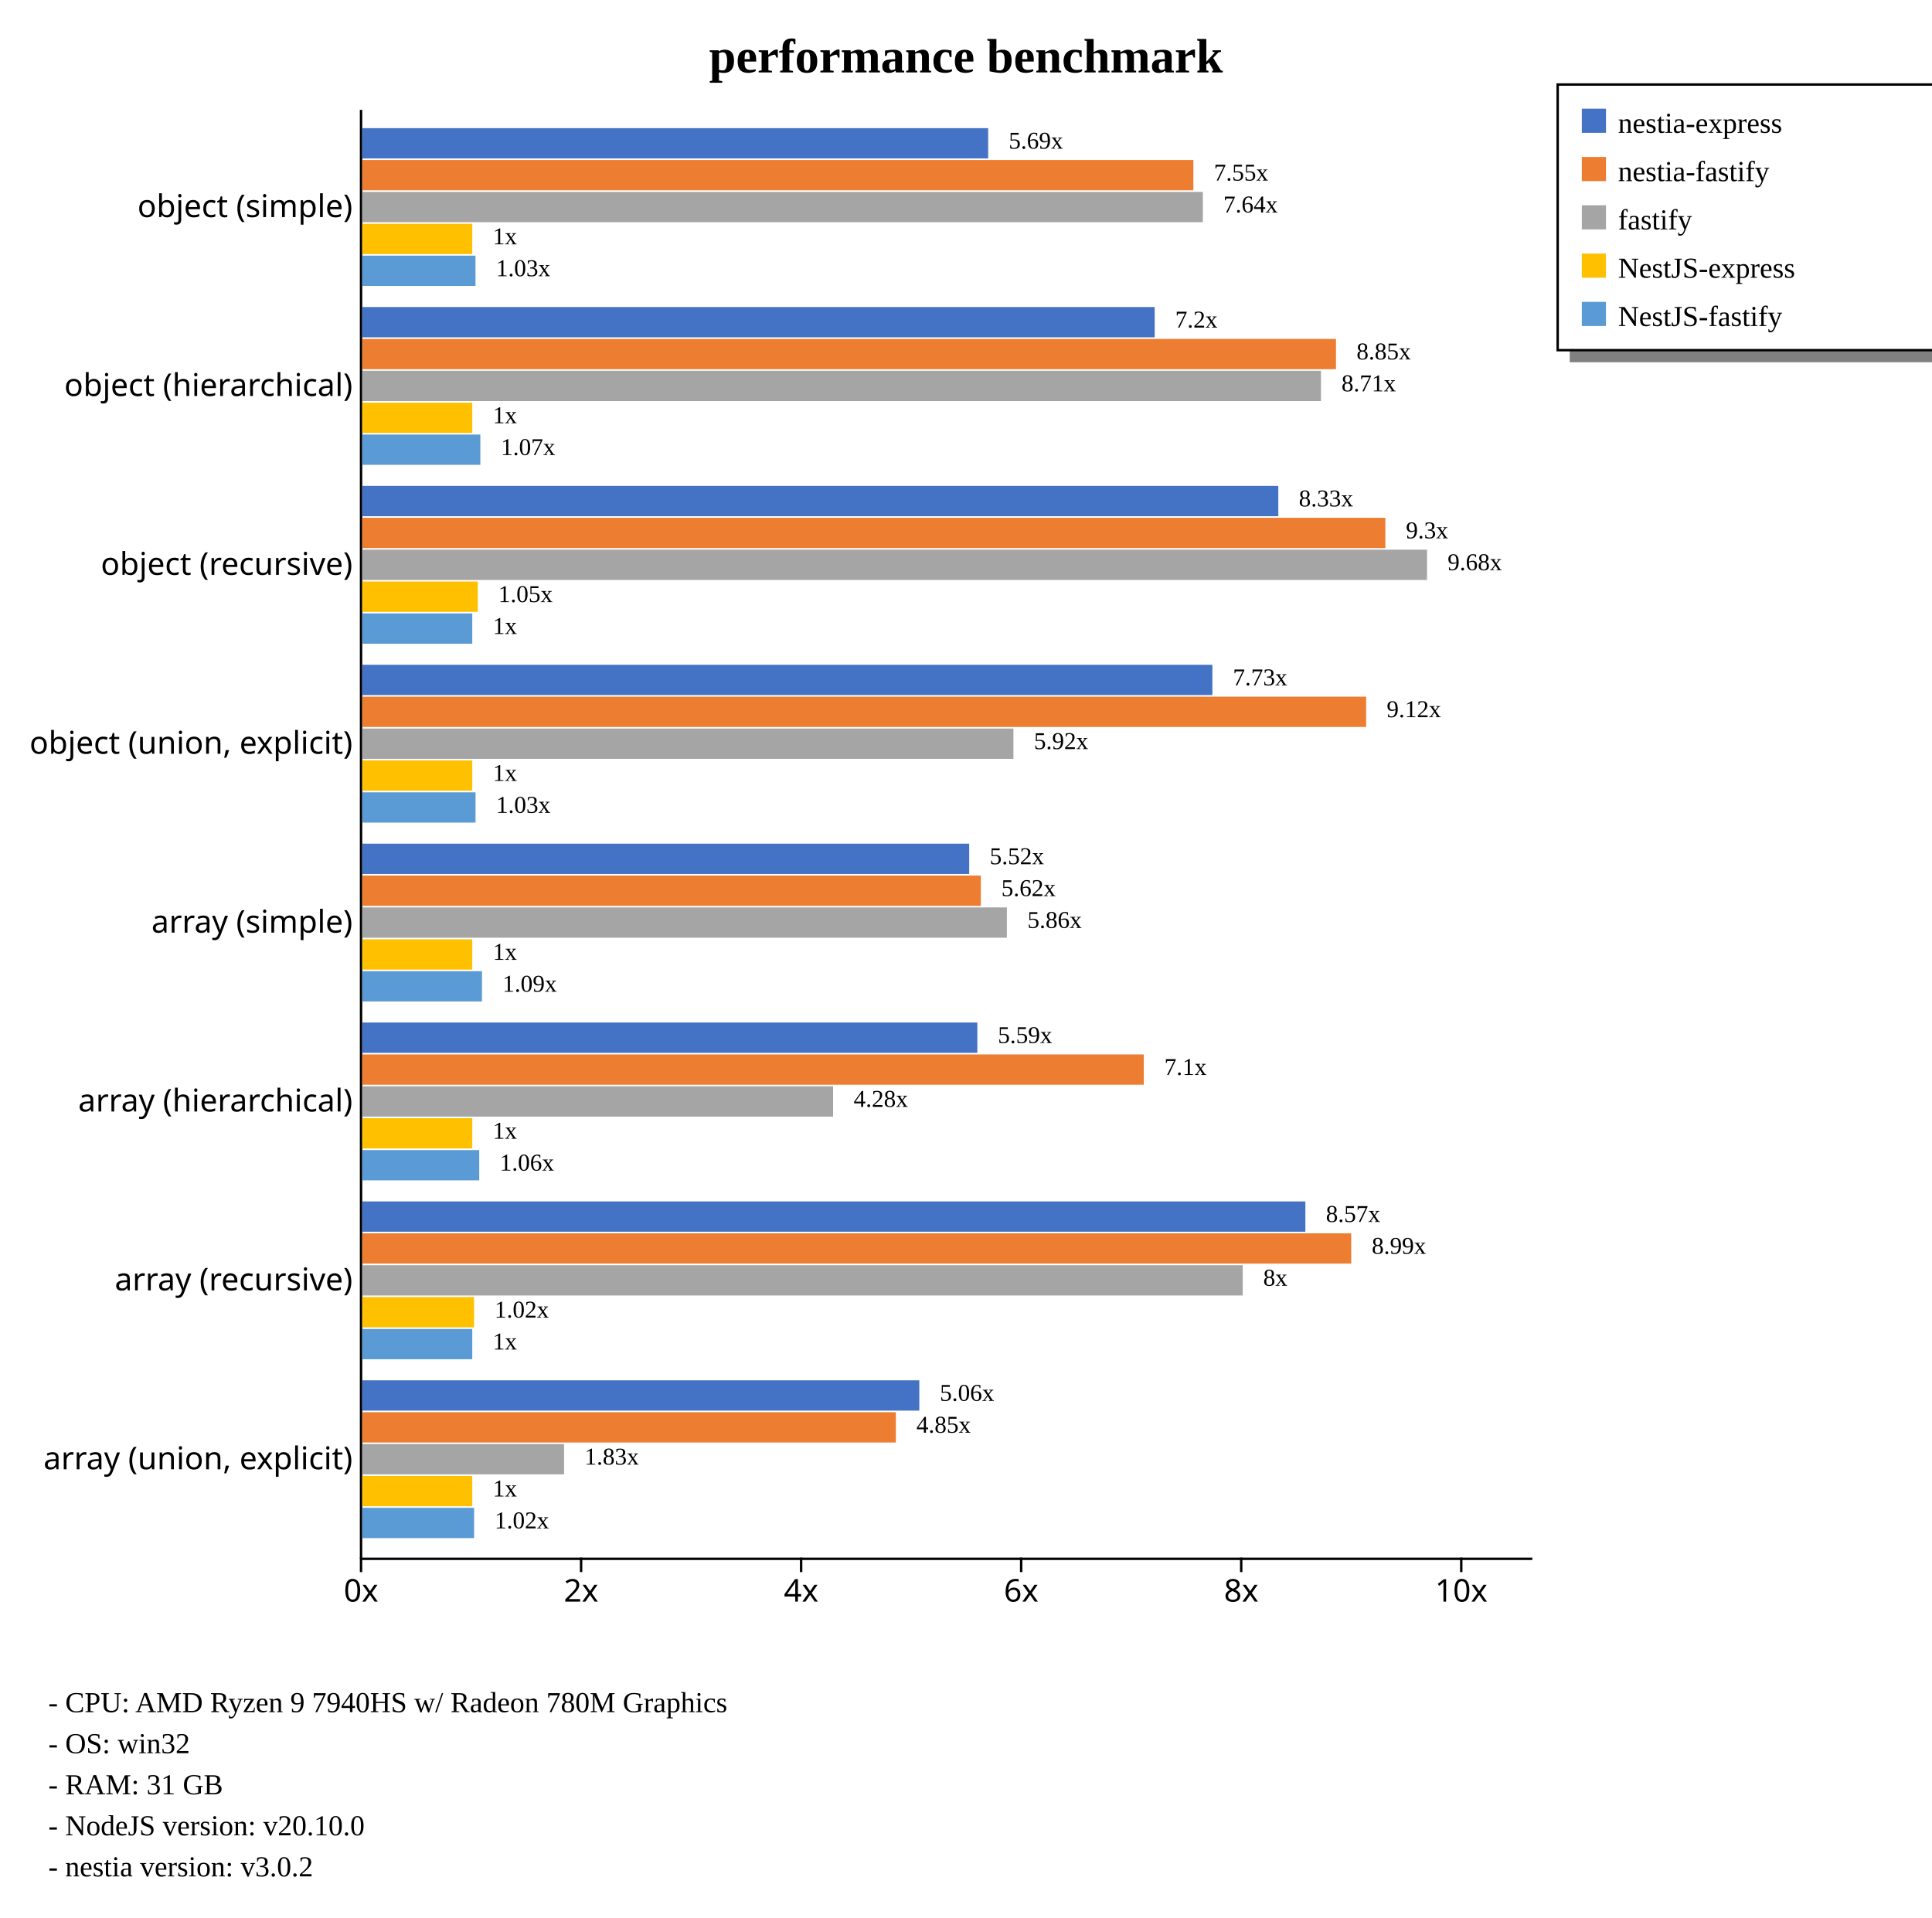
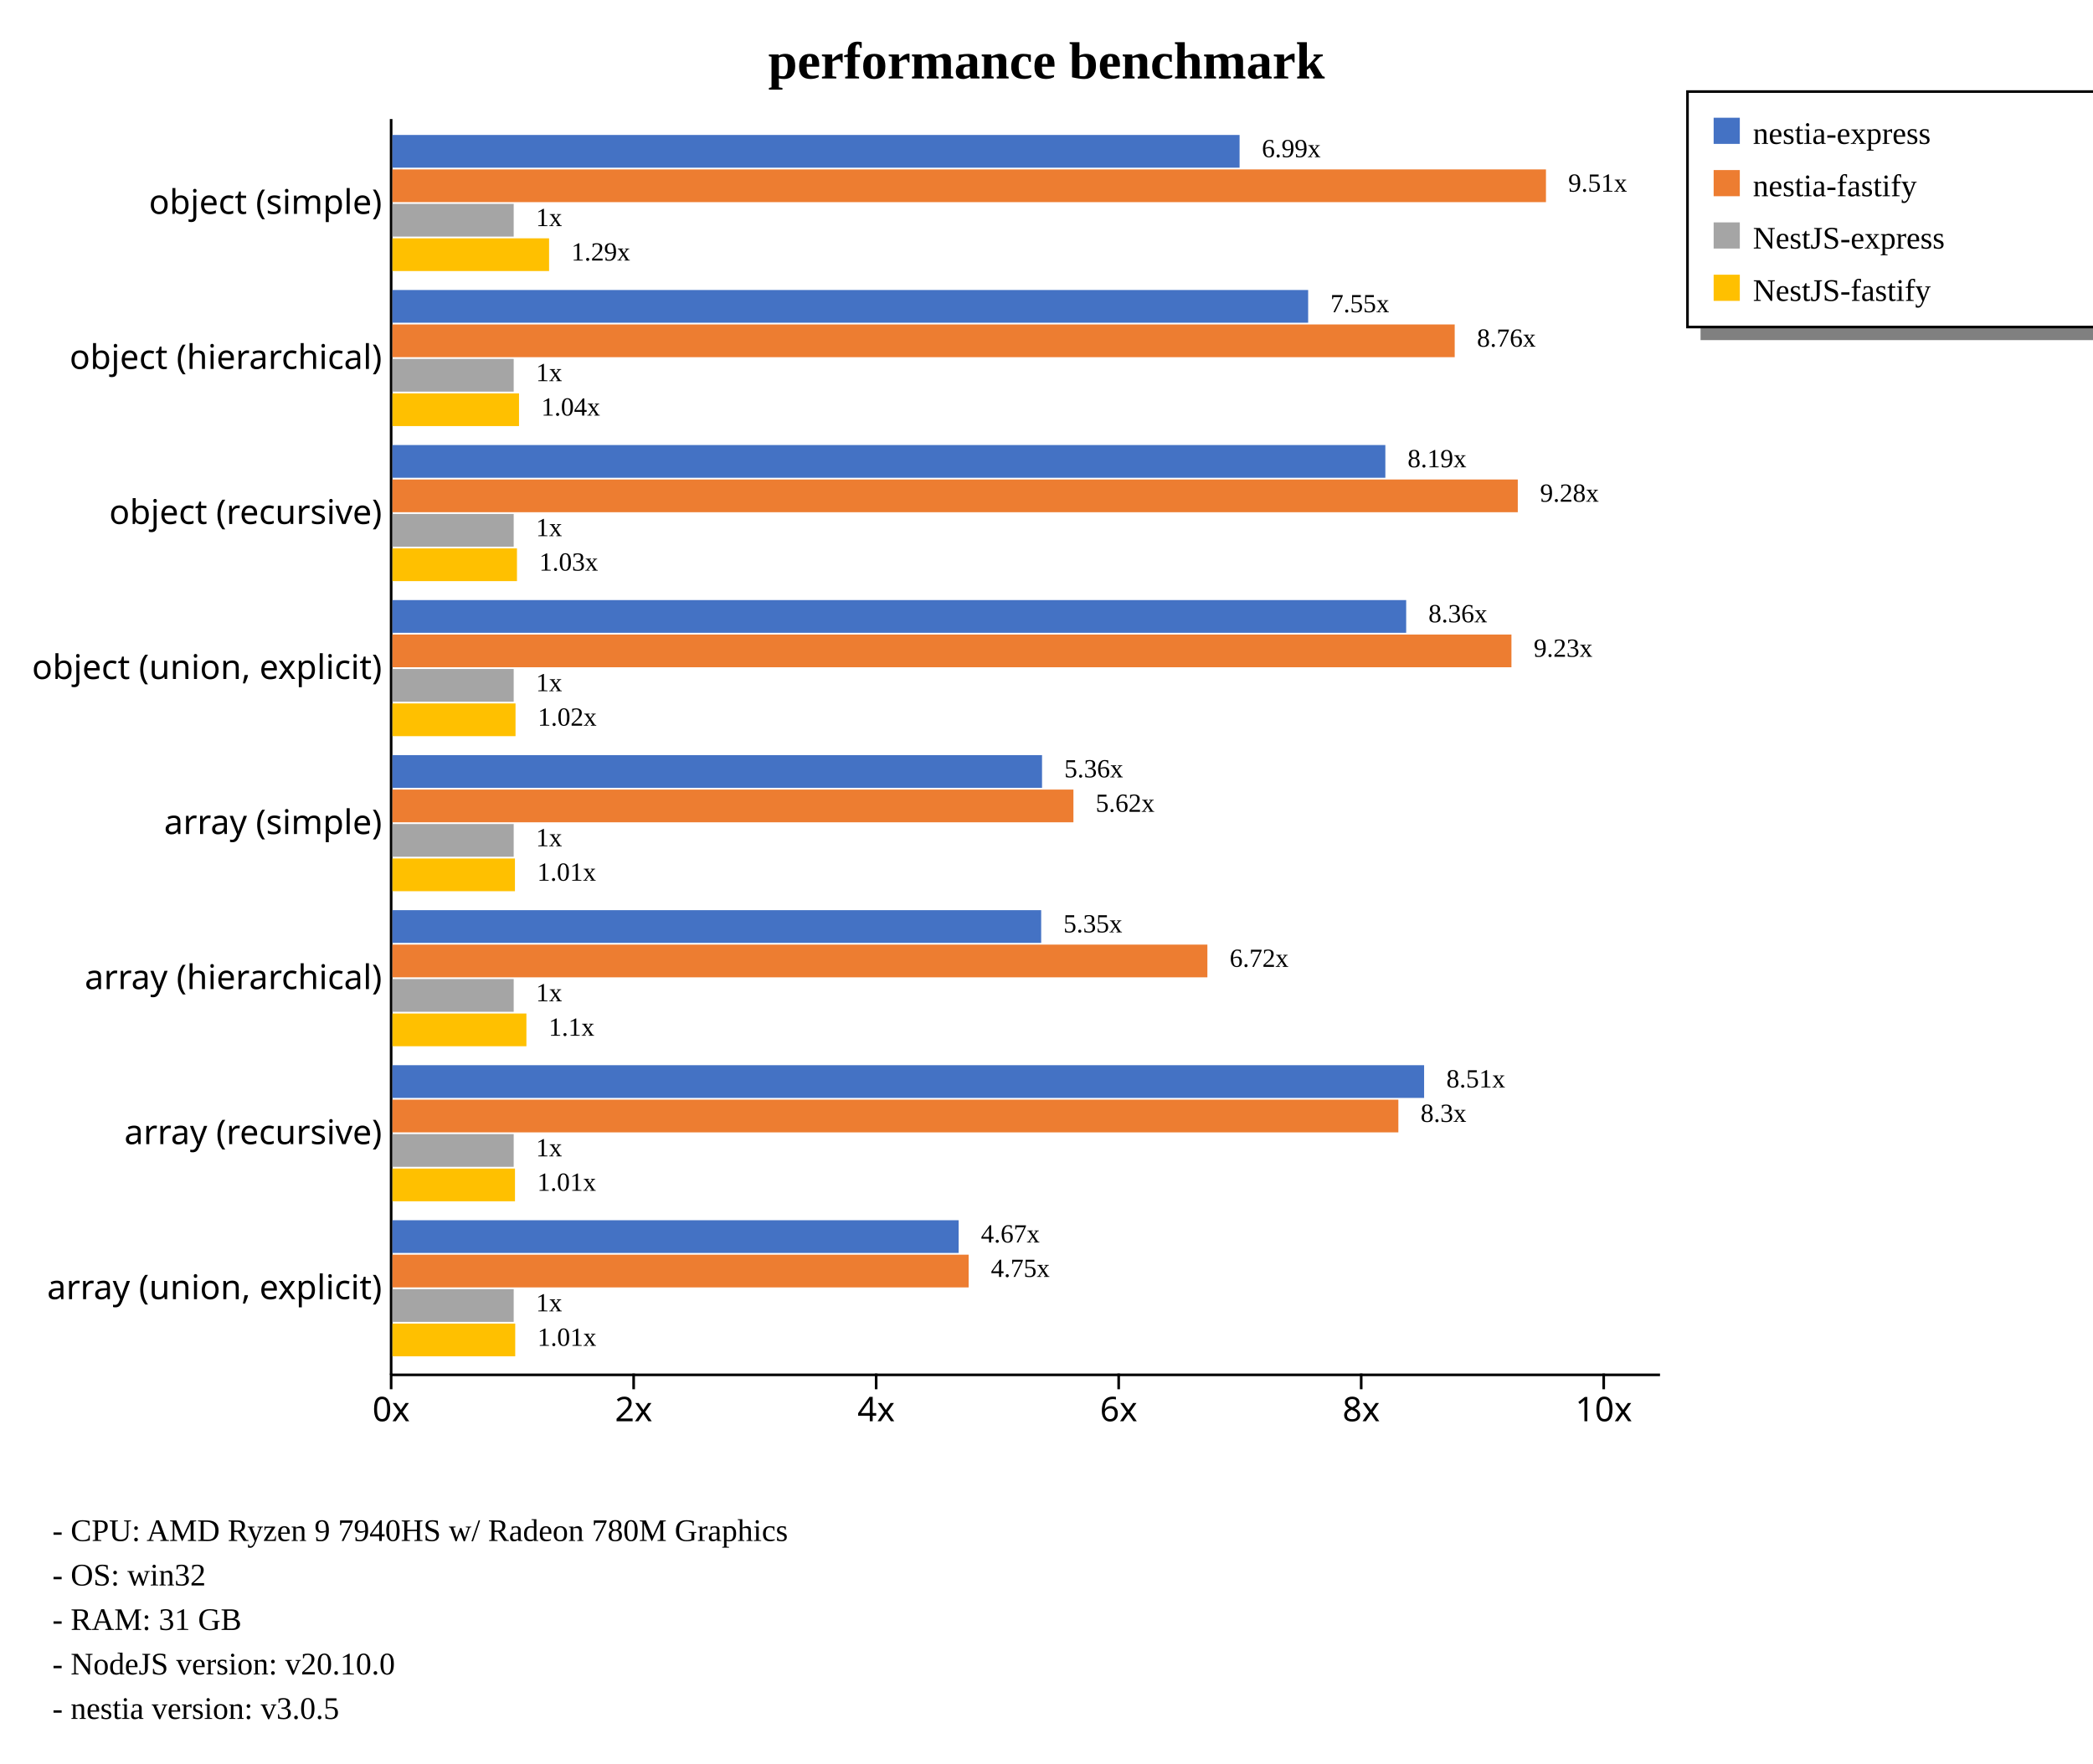
- <svg xmlns="http://www.w3.org/2000/svg" width="800" height="794" style="background-color: white;">
+ <svg xmlns="http://www.w3.org/2000/svg" width="800" height="674" style="background-color: white;">
  <g class="y axis" transform="translate(149,45)" fill="none" font-size="10" font-family="sans-serif" text-anchor="end" style="font-size: 13px;">
-     <path class="domain" stroke="currentColor" d="M0.5,0.5V600.5" />
-     <g class="tick" opacity="1" transform="translate(0,40.74074)" style="font-size: 13px;">
+     <path class="domain" stroke="currentColor" d="M0.5,0.5V480.5" />
+     <g class="tick" opacity="1" transform="translate(0,32.59259)" style="font-size: 13px;">
      <line stroke="currentColor" x2="0" />
      <text fill="currentColor" x="-3" dy="0.32em">object (simple)    </text>
    </g>
-     <g class="tick" opacity="1" transform="translate(0,114.8148)" style="font-size: 13px;">
+     <g class="tick" opacity="1" transform="translate(0,91.85185)" style="font-size: 13px;">
      <line stroke="currentColor" x2="0" />
      <text fill="currentColor" x="-3" dy="0.32em">object (hierarchical)    </text>
    </g>
-     <g class="tick" opacity="1" transform="translate(0,188.8889)" style="font-size: 13px;">
+     <g class="tick" opacity="1" transform="translate(0,151.1111)" style="font-size: 13px;">
      <line stroke="currentColor" x2="0" />
      <text fill="currentColor" x="-3" dy="0.32em">object (recursive)    </text>
    </g>
-     <g class="tick" opacity="1" transform="translate(0,262.963)" style="font-size: 13px;">
+     <g class="tick" opacity="1" transform="translate(0,210.3704)" style="font-size: 13px;">
      <line stroke="currentColor" x2="0" />
      <text fill="currentColor" x="-3" dy="0.32em">object (union, explicit)    </text>
    </g>
-     <g class="tick" opacity="1" transform="translate(0,337.037)" style="font-size: 13px;">
+     <g class="tick" opacity="1" transform="translate(0,269.6296)" style="font-size: 13px;">
      <line stroke="currentColor" x2="0" />
      <text fill="currentColor" x="-3" dy="0.32em">array (simple)    </text>
    </g>
-     <g class="tick" opacity="1" transform="translate(0,411.1111)" style="font-size: 13px;">
+     <g class="tick" opacity="1" transform="translate(0,328.8889)" style="font-size: 13px;">
      <line stroke="currentColor" x2="0" />
      <text fill="currentColor" x="-3" dy="0.32em">array (hierarchical)    </text>
    </g>
-     <g class="tick" opacity="1" transform="translate(0,485.1852)" style="font-size: 13px;">
+     <g class="tick" opacity="1" transform="translate(0,388.1481)" style="font-size: 13px;">
      <line stroke="currentColor" x2="0" />
      <text fill="currentColor" x="-3" dy="0.32em">array (recursive)    </text>
    </g>
-     <g class="tick" opacity="1" transform="translate(0,559.2593)" style="font-size: 13px;">
+     <g class="tick" opacity="1" transform="translate(0,447.4074)" style="font-size: 13px;">
      <line stroke="currentColor" x2="0" />
      <text fill="currentColor" x="-3" dy="0.32em">array (union, explicit)    </text>
    </g>
  </g>
-   <g class="x axis" transform="translate(149,645)" fill="none" font-size="10" font-family="sans-serif" text-anchor="middle" style="font-size: 13px;">
+   <g class="x axis" transform="translate(149,525)" fill="none" font-size="10" font-family="sans-serif" text-anchor="middle" style="font-size: 13px;">
    <path class="domain" stroke="currentColor" d="M0.5,0.5H485.5" />
    <g class="tick" opacity="1" transform="translate(0.5,0)" style="font-size: 13px;">
      <line stroke="currentColor" y2="6" />
      <text fill="currentColor" y="9" dy="0.71em">0x</text>
    </g>
-     <g class="tick" opacity="1" transform="translate(91.61476,0)" style="font-size: 13px;">
+     <g class="tick" opacity="1" transform="translate(93.19639,0)" style="font-size: 13px;">
      <line stroke="currentColor" y2="6" />
      <text fill="currentColor" y="9" dy="0.71em">2x</text>
    </g>
-     <g class="tick" opacity="1" transform="translate(182.7295,0)" style="font-size: 13px;">
+     <g class="tick" opacity="1" transform="translate(185.8928,0)" style="font-size: 13px;">
      <line stroke="currentColor" y2="6" />
      <text fill="currentColor" y="9" dy="0.71em">4x</text>
    </g>
-     <g class="tick" opacity="1" transform="translate(273.8443,0)" style="font-size: 13px;">
+     <g class="tick" opacity="1" transform="translate(278.5892,0)" style="font-size: 13px;">
      <line stroke="currentColor" y2="6" />
      <text fill="currentColor" y="9" dy="0.71em">6x</text>
    </g>
-     <g class="tick" opacity="1" transform="translate(364.959,0)" style="font-size: 13px;">
+     <g class="tick" opacity="1" transform="translate(371.2856,0)" style="font-size: 13px;">
      <line stroke="currentColor" y2="6" />
      <text fill="currentColor" y="9" dy="0.71em">8x</text>
    </g>
-     <g class="tick" opacity="1" transform="translate(456.0738,0)" style="font-size: 13px;">
+     <g class="tick" opacity="1" transform="translate(463.982,0)" style="font-size: 13px;">
      <line stroke="currentColor" y2="6" />
      <text fill="currentColor" y="9" dy="0.71em">10x</text>
    </g>
  </g>
  <text transform="translate(400, 30)" style="text-anchor: middle; font-size: 20px; font-weight: bold;">performance benchmark</text>
-   <rect x="650" y="145" width="230" height="5" fill="gray" />
-   <rect x="645" y="35" width="230" height="110" fill="none" stroke="black" />
+   <rect x="650" y="125" width="230" height="5" fill="gray" />
+   <rect x="645" y="35" width="230" height="90" fill="none" stroke="black" />
  <rect x="655" y="45" width="10" height="10" style="fill: #4472c4;" />
  <text x="670" y="55" style="font-size: 12px;">nestia-express</text>
  <rect x="655" y="65" width="10" height="10" style="fill: #ed7d31;" />
  <text x="670" y="75" style="font-size: 12px;">nestia-fastify</text>
  <rect x="655" y="85" width="10" height="10" style="fill: #a5a5a5;" />
-   <text x="670" y="95" style="font-size: 12px;">fastify</text>
+   <text x="670" y="95" style="font-size: 12px;">NestJS-express</text>
  <rect x="655" y="105" width="10" height="10" style="fill: #ffc000;" />
-   <text x="670" y="115" style="font-size: 12px;">NestJS-express</text>
-   <rect x="655" y="125" width="10" height="10" style="fill: #5b9bd5;" />
-   <text x="670" y="135" style="font-size: 12px;">NestJS-fastify</text>
-   <text x="20" y="709" style="font-size: 12px;">  - CPU: AMD Ryzen 9 7940HS w/ Radeon 780M Graphics</text>
-   <text x="20" y="726" style="font-size: 12px;">  - OS: win32</text>
-   <text x="20" y="743" style="font-size: 12px;">  - RAM: 31 GB</text>
-   <text x="20" y="760" style="font-size: 12px;">  - NodeJS version: v20.10.0</text>
-   <text x="20" y="777" style="font-size: 12px;">  - nestia version: v3.0.2</text>
+   <text x="670" y="115" style="font-size: 12px;">NestJS-fastify</text>
+   <text x="20" y="589" style="font-size: 12px;">  - CPU: AMD Ryzen 9 7940HS w/ Radeon 780M Graphics</text>
+   <text x="20" y="606" style="font-size: 12px;">  - OS: win32</text>
+   <text x="20" y="623" style="font-size: 12px;">  - RAM: 31 GB</text>
+   <text x="20" y="640" style="font-size: 12px;">  - NodeJS version: v20.10.0</text>
+   <text x="20" y="657" style="font-size: 12px;">  - nestia version: v3.0.5</text>
  <g style="font-size: 13px;">
    <g style="font-size: 13px;">
-       <rect x="150" y="53.067" width="259.182" height="12.541" fill="#4472c4" />
-       <rect x="150" y="66.269" width="344.153" height="12.541" fill="#ed7d31" />
-       <rect x="150" y="79.47" width="348.072" height="12.541" fill="#a5a5a5" />
-       <rect x="150" y="92.671" width="45.557" height="12.541" fill="#ffc000" />
-       <rect x="150" y="105.873" width="46.891" height="12.541" fill="#5b9bd5" />
-       <text class="label" x="417.682" y="61.567" font-size="10px">5.69x</text>
-       <text class="label" x="502.653" y="74.769" font-size="10px">7.55x</text>
-       <text class="label" x="506.572" y="87.97" font-size="10px">7.64x</text>
-       <text class="label" x="204.057" y="101.171" font-size="10px">1x</text>
-       <text class="label" x="205.391" y="114.373" font-size="10px">1.03x</text>
-       <text class="label" x="414.182" y="63.067" font-size="8px" />
-       <text class="label" x="499.153" y="76.269" font-size="8px" />
-       <text class="label" x="503.072" y="89.47" font-size="8px" />
-       <text class="label" x="200.557" y="102.671" font-size="8px" />
-       <text class="label" x="201.891" y="115.873" font-size="8px" />
+       <rect x="150" y="51.584" width="323.799" height="12.51" fill="#4472c4" />
+       <rect x="150" y="64.753" width="440.909" height="12.51" fill="#ed7d31" />
+       <rect x="150" y="77.922" width="46.348" height="12.51" fill="#a5a5a5" />
+       <rect x="150" y="91.091" width="59.872" height="12.51" fill="#ffc000" />
+       <text class="label" x="482.299" y="60.084" font-size="10px">6.99x</text>
+       <text class="label" x="599.409" y="73.253" font-size="10px">9.51x</text>
+       <text class="label" x="204.848" y="86.422" font-size="10px">1x</text>
+       <text class="label" x="218.372" y="99.591" font-size="10px">1.29x</text>
+       <text class="label" x="478.799" y="61.584" font-size="8px" />
+       <text class="label" x="595.909" y="74.753" font-size="8px" />
+       <text class="label" x="201.348" y="87.922" font-size="8px" />
+       <text class="label" x="214.872" y="101.091" font-size="8px" />
    </g>
    <g style="font-size: 13px;">
-       <rect x="150" y="127.142" width="328.127" height="12.541" fill="#4472c4" />
-       <rect x="150" y="140.343" width="403.208" height="12.541" fill="#ed7d31" />
-       <rect x="150" y="153.544" width="396.978" height="12.541" fill="#a5a5a5" />
-       <rect x="150" y="166.746" width="45.557" height="12.541" fill="#ffc000" />
-       <rect x="150" y="179.947" width="48.9" height="12.541" fill="#5b9bd5" />
-       <text class="label" x="486.627" y="135.642" font-size="10px">7.2x</text>
-       <text class="label" x="561.708" y="148.843" font-size="10px">8.85x</text>
-       <text class="label" x="555.478" y="162.044" font-size="10px">8.71x</text>
-       <text class="label" x="204.057" y="175.246" font-size="10px">1x</text>
-       <text class="label" x="207.4" y="188.447" font-size="10px">1.07x</text>
-       <text class="label" x="483.127" y="137.142" font-size="8px" />
-       <text class="label" x="558.208" y="150.343" font-size="8px" />
-       <text class="label" x="551.978" y="163.544" font-size="8px" />
-       <text class="label" x="200.557" y="176.746" font-size="8px" />
-       <text class="label" x="203.9" y="189.947" font-size="8px" />
+       <rect x="150" y="110.844" width="350.011" height="12.51" fill="#4472c4" />
+       <rect x="150" y="124.012" width="406.027" height="12.51" fill="#ed7d31" />
+       <rect x="150" y="137.181" width="46.348" height="12.51" fill="#a5a5a5" />
+       <rect x="150" y="150.35" width="48.383" height="12.51" fill="#ffc000" />
+       <text class="label" x="508.511" y="119.344" font-size="10px">7.55x</text>
+       <text class="label" x="564.527" y="132.512" font-size="10px">8.76x</text>
+       <text class="label" x="204.848" y="145.681" font-size="10px">1x</text>
+       <text class="label" x="206.883" y="158.85" font-size="10px">1.04x</text>
+       <text class="label" x="505.011" y="120.844" font-size="8px" />
+       <text class="label" x="561.027" y="134.012" font-size="8px" />
+       <text class="label" x="201.348" y="147.181" font-size="8px" />
+       <text class="label" x="203.383" y="160.35" font-size="8px" />
    </g>
    <g style="font-size: 13px;">
-       <rect x="150" y="201.216" width="379.326" height="12.541" fill="#4472c4" />
-       <rect x="150" y="214.417" width="423.645" height="12.541" fill="#ed7d31" />
-       <rect x="150" y="227.618" width="440.909" height="12.541" fill="#a5a5a5" />
-       <rect x="150" y="240.82" width="47.834" height="12.541" fill="#ffc000" />
-       <rect x="150" y="254.021" width="45.557" height="12.541" fill="#5b9bd5" />
-       <text class="label" x="537.826" y="209.716" font-size="10px">8.33x</text>
-       <text class="label" x="582.145" y="222.917" font-size="10px">9.3x</text>
-       <text class="label" x="599.409" y="236.118" font-size="10px">9.68x</text>
-       <text class="label" x="206.334" y="249.32" font-size="10px">1.05x</text>
-       <text class="label" x="204.057" y="262.521" font-size="10px">1x</text>
-       <text class="label" x="534.326" y="211.216" font-size="8px" />
-       <text class="label" x="578.645" y="224.417" font-size="8px" />
-       <text class="label" x="595.909" y="237.618" font-size="8px" />
-       <text class="label" x="202.834" y="250.82" font-size="8px" />
-       <text class="label" x="200.557" y="264.021" font-size="8px" />
+       <rect x="150" y="170.103" width="379.516" height="12.51" fill="#4472c4" />
+       <rect x="150" y="183.272" width="430.136" height="12.51" fill="#ed7d31" />
+       <rect x="150" y="196.44" width="46.348" height="12.51" fill="#a5a5a5" />
+       <rect x="150" y="209.609" width="47.598" height="12.51" fill="#ffc000" />
+       <text class="label" x="538.016" y="178.603" font-size="10px">8.19x</text>
+       <text class="label" x="588.636" y="191.772" font-size="10px">9.28x</text>
+       <text class="label" x="204.848" y="204.94" font-size="10px">1x</text>
+       <text class="label" x="206.098" y="218.109" font-size="10px">1.03x</text>
+       <text class="label" x="534.516" y="180.103" font-size="8px" />
+       <text class="label" x="585.136" y="193.272" font-size="8px" />
+       <text class="label" x="201.348" y="206.44" font-size="8px" />
+       <text class="label" x="202.598" y="219.609" font-size="8px" />
    </g>
    <g style="font-size: 13px;">
-       <rect x="150" y="275.29" width="352.021" height="12.541" fill="#4472c4" />
-       <rect x="150" y="288.491" width="415.688" height="12.541" fill="#ed7d31" />
-       <rect x="150" y="301.692" width="269.636" height="12.541" fill="#a5a5a5" />
-       <rect x="150" y="314.894" width="45.557" height="12.541" fill="#ffc000" />
-       <rect x="150" y="328.095" width="46.915" height="12.541" fill="#5b9bd5" />
-       <text class="label" x="510.521" y="283.79" font-size="10px">7.73x</text>
-       <text class="label" x="574.188" y="296.991" font-size="10px">9.12x</text>
-       <text class="label" x="428.136" y="310.192" font-size="10px">5.92x</text>
-       <text class="label" x="204.057" y="323.394" font-size="10px">1x</text>
-       <text class="label" x="205.415" y="336.595" font-size="10px">1.03x</text>
-       <text class="label" x="507.021" y="285.29" font-size="8px" />
-       <text class="label" x="570.688" y="298.491" font-size="8px" />
-       <text class="label" x="424.636" y="311.692" font-size="8px" />
-       <text class="label" x="200.557" y="324.894" font-size="8px" />
-       <text class="label" x="201.915" y="338.095" font-size="8px" />
+       <rect x="150" y="229.362" width="387.48" height="12.51" fill="#4472c4" />
+       <rect x="150" y="242.531" width="427.715" height="12.51" fill="#ed7d31" />
+       <rect x="150" y="255.7" width="46.348" height="12.51" fill="#a5a5a5" />
+       <rect x="150" y="268.868" width="47.047" height="12.51" fill="#ffc000" />
+       <text class="label" x="545.98" y="237.862" font-size="10px">8.36x</text>
+       <text class="label" x="586.215" y="251.031" font-size="10px">9.23x</text>
+       <text class="label" x="204.848" y="264.2" font-size="10px">1x</text>
+       <text class="label" x="205.547" y="277.368" font-size="10px">1.02x</text>
+       <text class="label" x="542.48" y="239.362" font-size="8px" />
+       <text class="label" x="582.715" y="252.531" font-size="8px" />
+       <text class="label" x="201.348" y="265.7" font-size="8px" />
+       <text class="label" x="202.047" y="278.868" font-size="8px" />
    </g>
    <g style="font-size: 13px;">
-       <rect x="150" y="349.364" width="251.321" height="12.541" fill="#4472c4" />
-       <rect x="150" y="362.565" width="256.137" height="12.541" fill="#ed7d31" />
-       <rect x="150" y="375.766" width="266.931" height="12.541" fill="#a5a5a5" />
-       <rect x="150" y="388.968" width="45.557" height="12.541" fill="#ffc000" />
-       <rect x="150" y="402.169" width="49.575" height="12.541" fill="#5b9bd5" />
-       <text class="label" x="409.821" y="357.864" font-size="10px">5.52x</text>
-       <text class="label" x="414.637" y="371.065" font-size="10px">5.62x</text>
-       <text class="label" x="425.431" y="384.266" font-size="10px">5.86x</text>
-       <text class="label" x="204.057" y="397.468" font-size="10px">1x</text>
-       <text class="label" x="208.075" y="410.669" font-size="10px">1.09x</text>
-       <text class="label" x="406.321" y="359.364" font-size="8px" />
-       <text class="label" x="411.137" y="372.565" font-size="8px" />
-       <text class="label" x="421.931" y="385.766" font-size="8px" />
-       <text class="label" x="200.557" y="398.968" font-size="8px" />
-       <text class="label" x="204.575" y="412.169" font-size="8px" />
+       <rect x="150" y="288.621" width="248.294" height="12.51" fill="#4472c4" />
+       <rect x="150" y="301.79" width="260.293" height="12.51" fill="#ed7d31" />
+       <rect x="150" y="314.959" width="46.348" height="12.51" fill="#a5a5a5" />
+       <rect x="150" y="328.128" width="46.826" height="12.51" fill="#ffc000" />
+       <text class="label" x="406.794" y="297.121" font-size="10px">5.36x</text>
+       <text class="label" x="418.793" y="310.29" font-size="10px">5.62x</text>
+       <text class="label" x="204.848" y="323.459" font-size="10px">1x</text>
+       <text class="label" x="205.326" y="336.628" font-size="10px">1.01x</text>
+       <text class="label" x="403.294" y="298.621" font-size="8px" />
+       <text class="label" x="415.293" y="311.79" font-size="8px" />
+       <text class="label" x="201.348" y="324.959" font-size="8px" />
+       <text class="label" x="201.826" y="338.128" font-size="8px" />
    </g>
    <g style="font-size: 13px;">
-       <rect x="150" y="423.438" width="254.693" height="12.541" fill="#4472c4" />
-       <rect x="150" y="436.639" width="323.622" height="12.541" fill="#ed7d31" />
-       <rect x="150" y="449.84" width="194.965" height="12.541" fill="#a5a5a5" />
-       <rect x="150" y="463.042" width="45.557" height="12.541" fill="#ffc000" />
-       <rect x="150" y="476.243" width="48.442" height="12.541" fill="#5b9bd5" />
-       <text class="label" x="413.193" y="431.938" font-size="10px">5.59x</text>
-       <text class="label" x="482.122" y="445.139" font-size="10px">7.1x</text>
-       <text class="label" x="353.465" y="458.34" font-size="10px">4.28x</text>
-       <text class="label" x="204.057" y="471.542" font-size="10px">1x</text>
-       <text class="label" x="206.942" y="484.743" font-size="10px">1.06x</text>
-       <text class="label" x="409.693" y="433.438" font-size="8px" />
-       <text class="label" x="478.622" y="446.639" font-size="8px" />
-       <text class="label" x="349.965" y="459.84" font-size="8px" />
-       <text class="label" x="200.557" y="473.042" font-size="8px" />
-       <text class="label" x="203.442" y="486.243" font-size="8px" />
+       <rect x="150" y="347.881" width="247.965" height="12.51" fill="#4472c4" />
+       <rect x="150" y="361.049" width="311.496" height="12.51" fill="#ed7d31" />
+       <rect x="150" y="374.218" width="46.348" height="12.51" fill="#a5a5a5" />
+       <rect x="150" y="387.387" width="51.206" height="12.51" fill="#ffc000" />
+       <text class="label" x="406.465" y="356.381" font-size="10px">5.35x</text>
+       <text class="label" x="469.996" y="369.549" font-size="10px">6.72x</text>
+       <text class="label" x="204.848" y="382.718" font-size="10px">1x</text>
+       <text class="label" x="209.706" y="395.887" font-size="10px">1.1x</text>
+       <text class="label" x="402.965" y="357.881" font-size="8px" />
+       <text class="label" x="466.496" y="371.049" font-size="8px" />
+       <text class="label" x="201.348" y="384.218" font-size="8px" />
+       <text class="label" x="206.206" y="397.387" font-size="8px" />
    </g>
    <g style="font-size: 13px;">
-       <rect x="150" y="497.512" width="390.529" height="12.541" fill="#4472c4" />
-       <rect x="150" y="510.713" width="409.512" height="12.541" fill="#ed7d31" />
-       <rect x="150" y="523.915" width="364.579" height="12.541" fill="#a5a5a5" />
-       <rect x="150" y="537.116" width="46.288" height="12.541" fill="#ffc000" />
-       <rect x="150" y="550.317" width="45.557" height="12.541" fill="#5b9bd5" />
-       <text class="label" x="549.029" y="506.012" font-size="10px">8.57x</text>
-       <text class="label" x="568.012" y="519.213" font-size="10px">8.99x</text>
-       <text class="label" x="523.079" y="532.415" font-size="10px">8x</text>
-       <text class="label" x="204.788" y="545.616" font-size="10px">1.02x</text>
-       <text class="label" x="204.057" y="558.817" font-size="10px">1x</text>
-       <text class="label" x="545.529" y="507.512" font-size="8px" />
-       <text class="label" x="564.512" y="520.713" font-size="8px" />
-       <text class="label" x="519.579" y="533.915" font-size="8px" />
-       <text class="label" x="201.288" y="547.116" font-size="8px" />
-       <text class="label" x="200.557" y="560.317" font-size="8px" />
+       <rect x="150" y="407.14" width="394.333" height="12.51" fill="#4472c4" />
+       <rect x="150" y="420.309" width="384.49" height="12.51" fill="#ed7d31" />
+       <rect x="150" y="433.477" width="46.348" height="12.51" fill="#a5a5a5" />
+       <rect x="150" y="446.646" width="46.843" height="12.51" fill="#ffc000" />
+       <text class="label" x="552.833" y="415.64" font-size="10px">8.51x</text>
+       <text class="label" x="542.99" y="428.809" font-size="10px">8.3x</text>
+       <text class="label" x="204.848" y="441.977" font-size="10px">1x</text>
+       <text class="label" x="205.343" y="455.146" font-size="10px">1.01x</text>
+       <text class="label" x="549.333" y="417.14" font-size="8px" />
+       <text class="label" x="539.49" y="430.309" font-size="8px" />
+       <text class="label" x="201.348" y="443.477" font-size="8px" />
+       <text class="label" x="201.843" y="456.646" font-size="8px" />
    </g>
    <g style="font-size: 13px;">
-       <rect x="150" y="571.586" width="230.664" height="12.541" fill="#4472c4" />
-       <rect x="150" y="584.787" width="220.96" height="12.541" fill="#ed7d31" />
-       <rect x="150" y="597.989" width="83.564" height="12.541" fill="#a5a5a5" />
-       <rect x="150" y="611.19" width="45.557" height="12.541" fill="#ffc000" />
-       <rect x="150" y="624.391" width="46.32" height="12.541" fill="#5b9bd5" />
-       <text class="label" x="389.164" y="580.086" font-size="10px">5.06x</text>
-       <text class="label" x="379.46" y="593.287" font-size="10px">4.85x</text>
-       <text class="label" x="242.064" y="606.489" font-size="10px">1.83x</text>
-       <text class="label" x="204.057" y="619.69" font-size="10px">1x</text>
-       <text class="label" x="204.82" y="632.891" font-size="10px">1.02x</text>
-       <text class="label" x="385.664" y="581.586" font-size="8px" />
-       <text class="label" x="375.96" y="594.787" font-size="8px" />
-       <text class="label" x="238.564" y="607.989" font-size="8px" />
-       <text class="label" x="200.557" y="621.19" font-size="8px" />
-       <text class="label" x="201.32" y="634.391" font-size="8px" />
+       <rect x="150" y="466.399" width="216.42" height="12.51" fill="#4472c4" />
+       <rect x="150" y="479.568" width="220.238" height="12.51" fill="#ed7d31" />
+       <rect x="150" y="492.737" width="46.348" height="12.51" fill="#a5a5a5" />
+       <rect x="150" y="505.905" width="46.932" height="12.51" fill="#ffc000" />
+       <text class="label" x="374.92" y="474.899" font-size="10px">4.67x</text>
+       <text class="label" x="378.738" y="488.068" font-size="10px">4.75x</text>
+       <text class="label" x="204.848" y="501.237" font-size="10px">1x</text>
+       <text class="label" x="205.432" y="514.405" font-size="10px">1.01x</text>
+       <text class="label" x="371.42" y="476.399" font-size="8px" />
+       <text class="label" x="375.238" y="489.568" font-size="8px" />
+       <text class="label" x="201.348" y="502.737" font-size="8px" />
+       <text class="label" x="201.932" y="515.905" font-size="8px" />
    </g>
  </g>
</svg>
